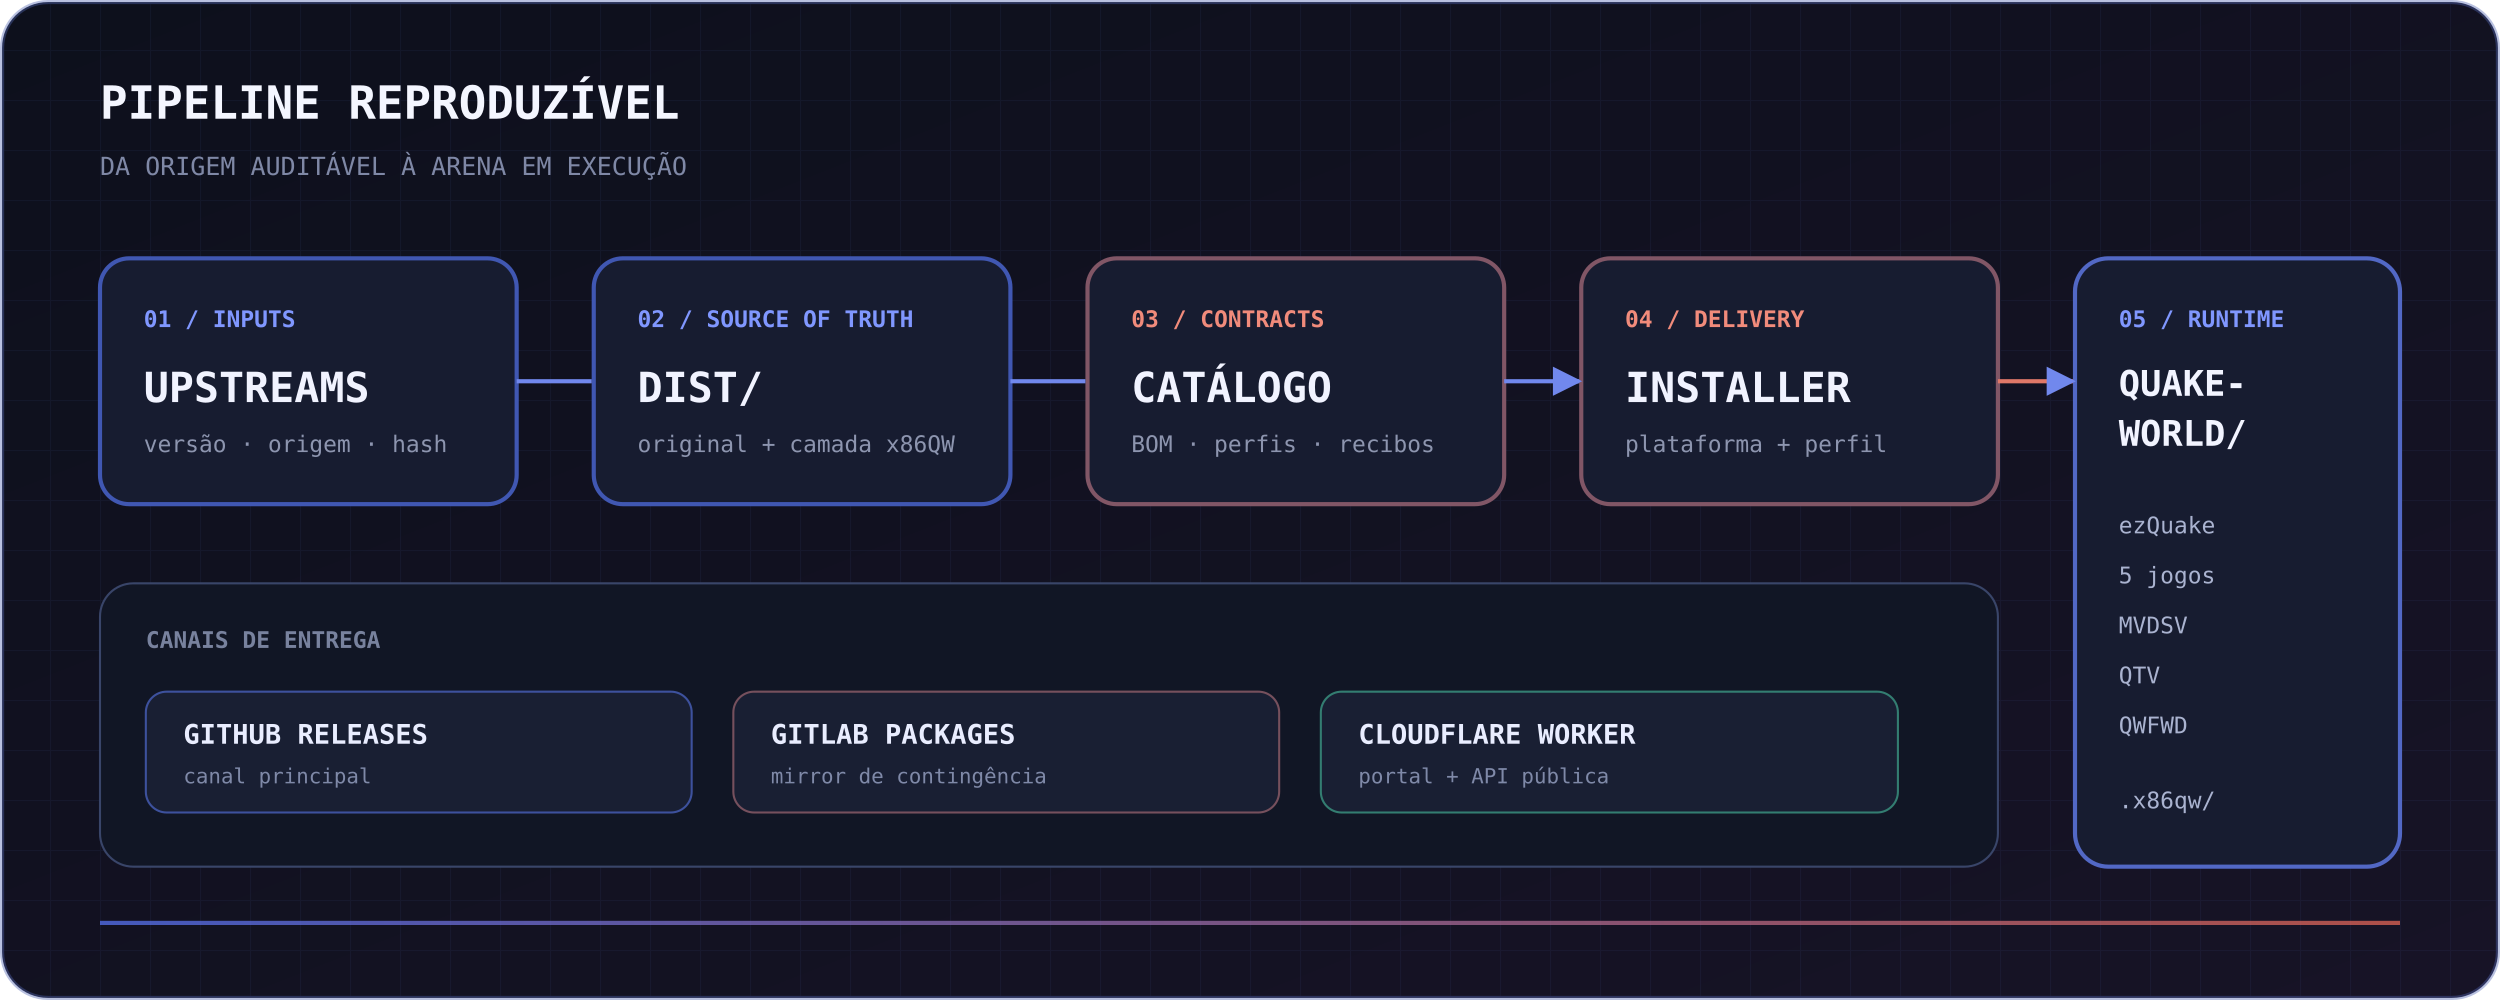
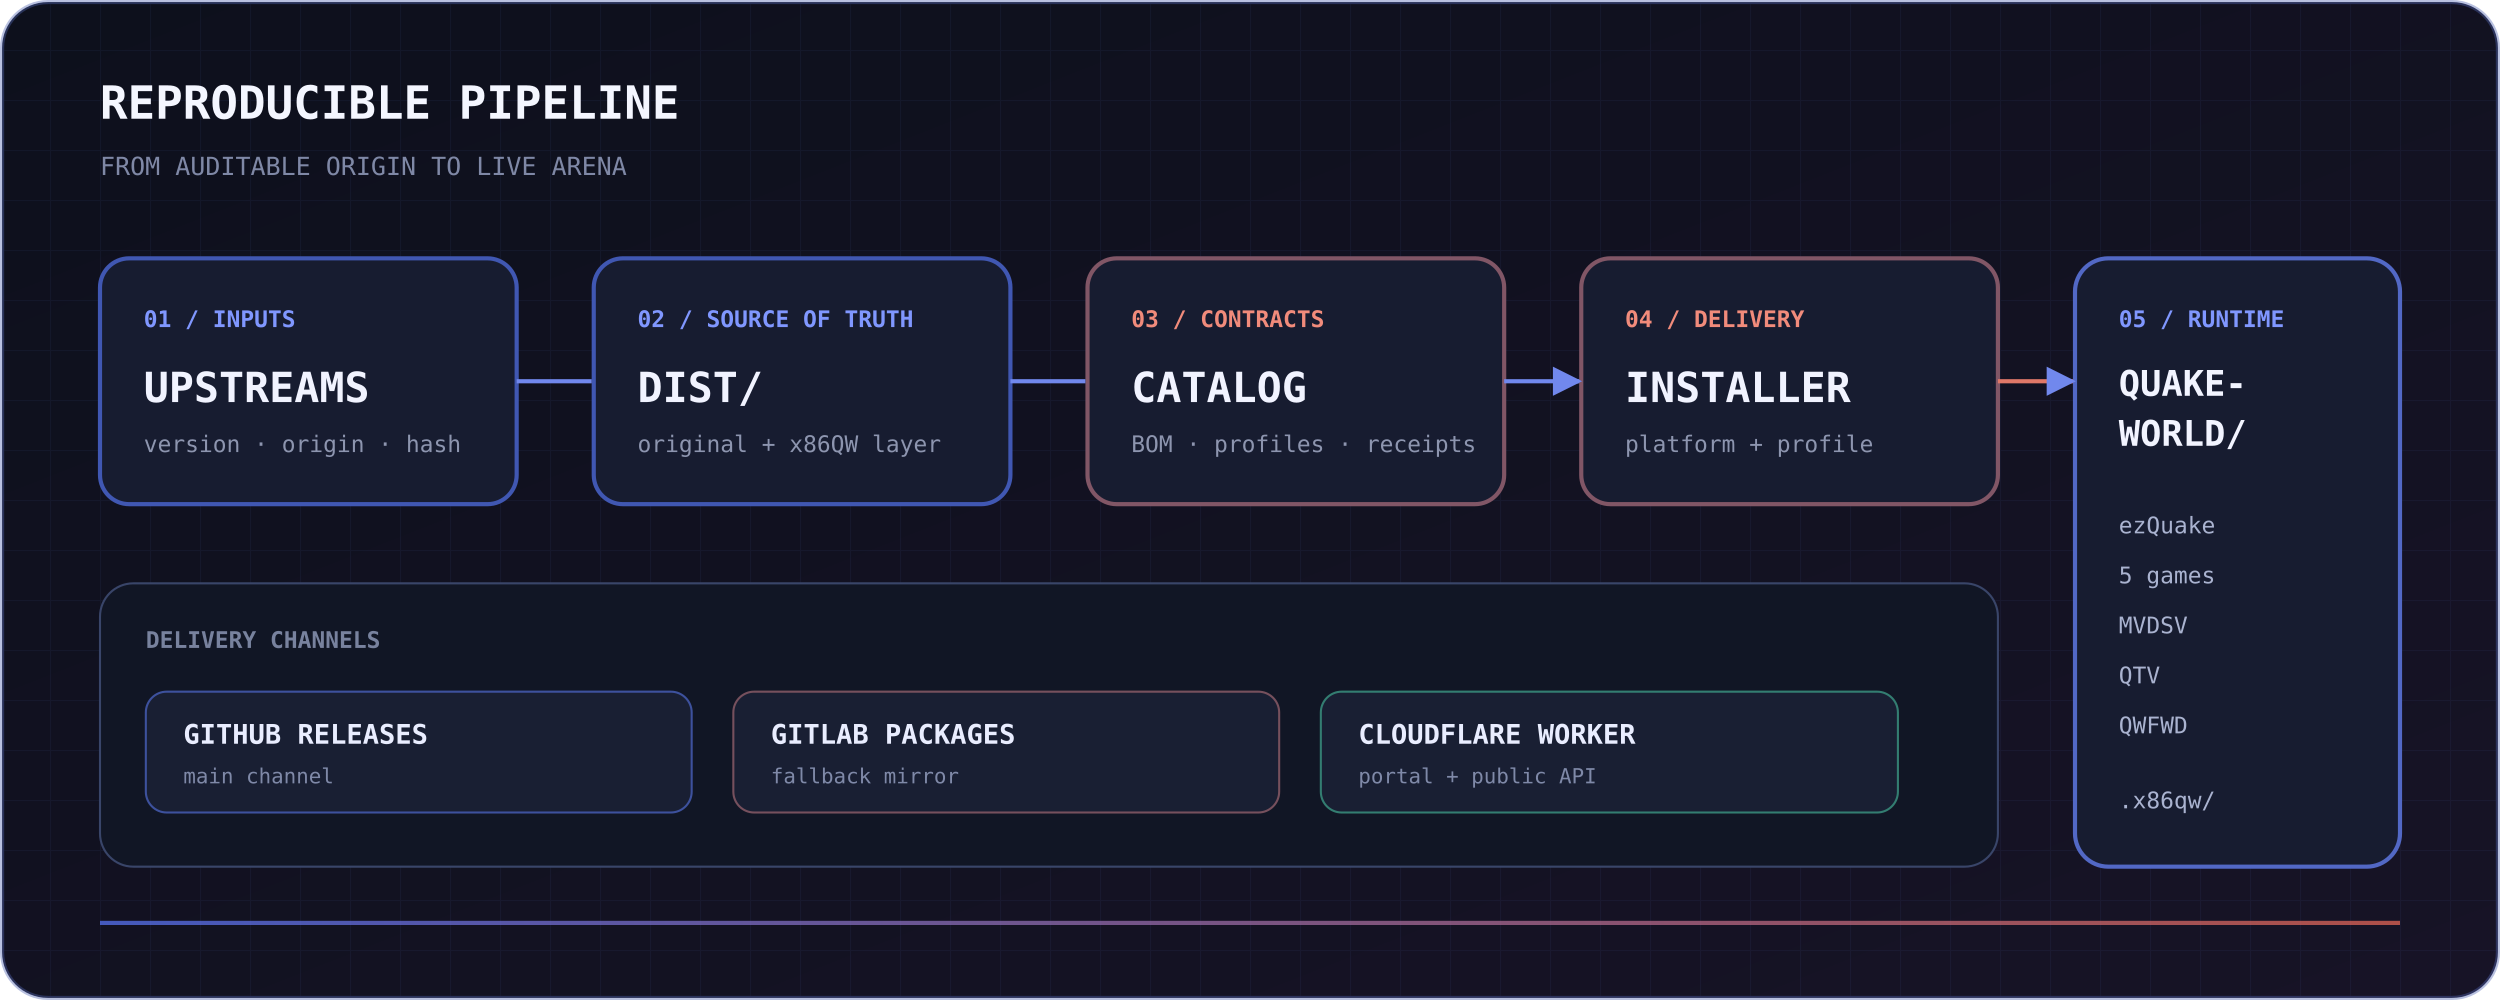
<svg xmlns="http://www.w3.org/2000/svg" width="1200" height="480" viewBox="0 0 1200 480" role="img" aria-labelledby="title desc">
  <defs>
    <linearGradient id="bg" x1="0" y1="0" x2="1" y2="1">
      <stop stop-color="#0d101c" />
      <stop offset="1" stop-color="#171326" />
    </linearGradient>
    <linearGradient id="line" x1="0" x2="1">
      <stop stop-color="#5977ff" />
      <stop offset="1" stop-color="#ef6a57" />
    </linearGradient>
    <pattern id="grid" width="24" height="24" patternUnits="userSpaceOnUse">
      <path d="M24 0H0V24" fill="none" stroke="#7188ed" stroke-opacity=".06" />
    </pattern>
    <marker id="arrow" viewBox="0 0 10 10" refX="9" refY="5" markerWidth="7" markerHeight="7" orient="auto">
      <path d="M0 0l10 5-10 5z" fill="#7188ed" />
    </marker>
  </defs>
  <rect x="1" y="1" width="1198" height="478" rx="22" fill="url(#bg)" stroke="#5266b2" stroke-opacity=".4" stroke-width="2" />
  <rect x="2" y="2" width="1196" height="476" rx="21" fill="url(#grid)" />
  <g font-family="ui-monospace, SFMono-Regular, Menlo, Consolas, monospace">
-     <text x="48" y="57" fill="#f4f6ff" font-size="22" font-weight="800">PIPELINE REPRODUZÍVEL</text>
-     <text x="48" y="84" fill="#7f88a6" font-size="12">DA ORIGEM AUDITÁVEL À ARENA EM EXECUÇÃO</text>
+     <text x="48" y="57" fill="#f4f6ff" font-size="22" font-weight="800">REPRODUCIBLE PIPELINE</text>
+     <text x="48" y="84" fill="#7f88a6" font-size="12">FROM AUDITABLE ORIGIN TO LIVE ARENA</text>
    <g>
      <rect x="48" y="124" width="200" height="118" rx="14" fill="#171c30" stroke="#4057b2" stroke-width="2" />
      <text x="69" y="157" fill="#8097ff" font-size="11" font-weight="700">01 / INPUTS</text>
      <text x="69" y="193" fill="#f1f3ff" font-size="20" font-weight="800">UPSTREAMS</text>
-       <text x="69" y="217" fill="#8d95af" font-size="11">versão · origem · hash</text>
+       <text x="69" y="217" fill="#8d95af" font-size="11">version · origin · hash</text>
      <rect x="285" y="124" width="200" height="118" rx="14" fill="#171c30" stroke="#4057b2" stroke-width="2" />
      <text x="306" y="157" fill="#8097ff" font-size="11" font-weight="700">02 / SOURCE OF TRUTH</text>
      <text x="306" y="193" fill="#f1f3ff" font-size="20" font-weight="800">DIST/</text>
-       <text x="306" y="217" fill="#8d95af" font-size="11">original + camada x86QW</text>
+       <text x="306" y="217" fill="#8d95af" font-size="11">original + x86QW layer</text>
      <rect x="522" y="124" width="200" height="118" rx="14" fill="#171c30" stroke="#815666" stroke-width="2" />
      <text x="543" y="157" fill="#f18b7b" font-size="11" font-weight="700">03 / CONTRACTS</text>
-       <text x="543" y="193" fill="#f1f3ff" font-size="20" font-weight="800">CATÁLOGO</text>
-       <text x="543" y="217" fill="#8d95af" font-size="11">BOM · perfis · recibos</text>
+       <text x="543" y="193" fill="#f1f3ff" font-size="20" font-weight="800">CATALOG</text>
+       <text x="543" y="217" fill="#8d95af" font-size="11">BOM · profiles · receipts</text>
      <rect x="759" y="124" width="200" height="118" rx="14" fill="#171c30" stroke="#815666" stroke-width="2" />
      <text x="780" y="157" fill="#f18b7b" font-size="11" font-weight="700">04 / DELIVERY</text>
      <text x="780" y="193" fill="#f1f3ff" font-size="20" font-weight="800">INSTALLER</text>
-       <text x="780" y="217" fill="#8d95af" font-size="11">plataforma + perfil</text>
+       <text x="780" y="217" fill="#8d95af" font-size="11">platform + profile</text>
      <path d="M248 183h36M485 183h36M722 183h36" fill="none" stroke="#7188ed" stroke-width="2" marker-end="url(#arrow)" />
    </g>
    <rect x="996" y="124" width="156" height="292" rx="16" fill="#171c30" stroke="#5268c5" stroke-width="2" />
    <text x="1017" y="157" fill="#8097ff" font-size="11" font-weight="700">05 / RUNTIME</text>
    <text x="1017" y="190" fill="#f2f4ff" font-size="17" font-weight="800">QUAKE-</text>
    <text x="1017" y="214" fill="#f2f4ff" font-size="17" font-weight="800">WORLD/</text>
    <g fill="#aab3d0" font-size="11">
      <text x="1017" y="256">ezQuake</text>
-       <text x="1017" y="280">5 jogos</text>
+       <text x="1017" y="280">5 games</text>
      <text x="1017" y="304">MVDSV</text>
      <text x="1017" y="328">QTV</text>
      <text x="1017" y="352">QWFWD</text>
      <text x="1017" y="388">.x86qw/</text>
    </g>
    <path d="M959 183h36" fill="none" stroke="#e07868" stroke-width="2" marker-end="url(#arrow)" />
    <rect x="48" y="280" width="911" height="136" rx="16" fill="#111625" stroke="#394569" />
-     <text x="70" y="311" fill="#78829e" font-size="11" font-weight="700">CANAIS DE ENTREGA</text>
+     <text x="70" y="311" fill="#78829e" font-size="11" font-weight="700">DELIVERY CHANNELS</text>
    <g transform="translate(70 332)">
      <rect width="262" height="58" rx="10" fill="#191f33" stroke="#3d519d" />
      <text x="18" y="25" fill="#e9edff" font-size="13" font-weight="700">GITHUB RELEASES</text>
-       <text x="18" y="44" fill="#7f89a8" font-size="10">canal principal</text>
+       <text x="18" y="44" fill="#7f89a8" font-size="10">main channel</text>
      <rect x="282" width="262" height="58" rx="10" fill="#191f33" stroke="#76505d" />
      <text x="300" y="25" fill="#e9edff" font-size="13" font-weight="700">GITLAB PACKAGES</text>
-       <text x="300" y="44" fill="#7f89a8" font-size="10">mirror de contingência</text>
+       <text x="300" y="44" fill="#7f89a8" font-size="10">fallback mirror</text>
      <rect x="564" width="277" height="58" rx="10" fill="#191f33" stroke="#337d71" />
      <text x="582" y="25" fill="#e9edff" font-size="13" font-weight="700">CLOUDFLARE WORKER</text>
-       <text x="582" y="44" fill="#7f89a8" font-size="10">portal + API pública</text>
+       <text x="582" y="44" fill="#7f89a8" font-size="10">portal + public API</text>
    </g>
    <rect x="48" y="442" width="1104" height="2" fill="url(#line)" opacity=".7" />
  </g>
</svg>
